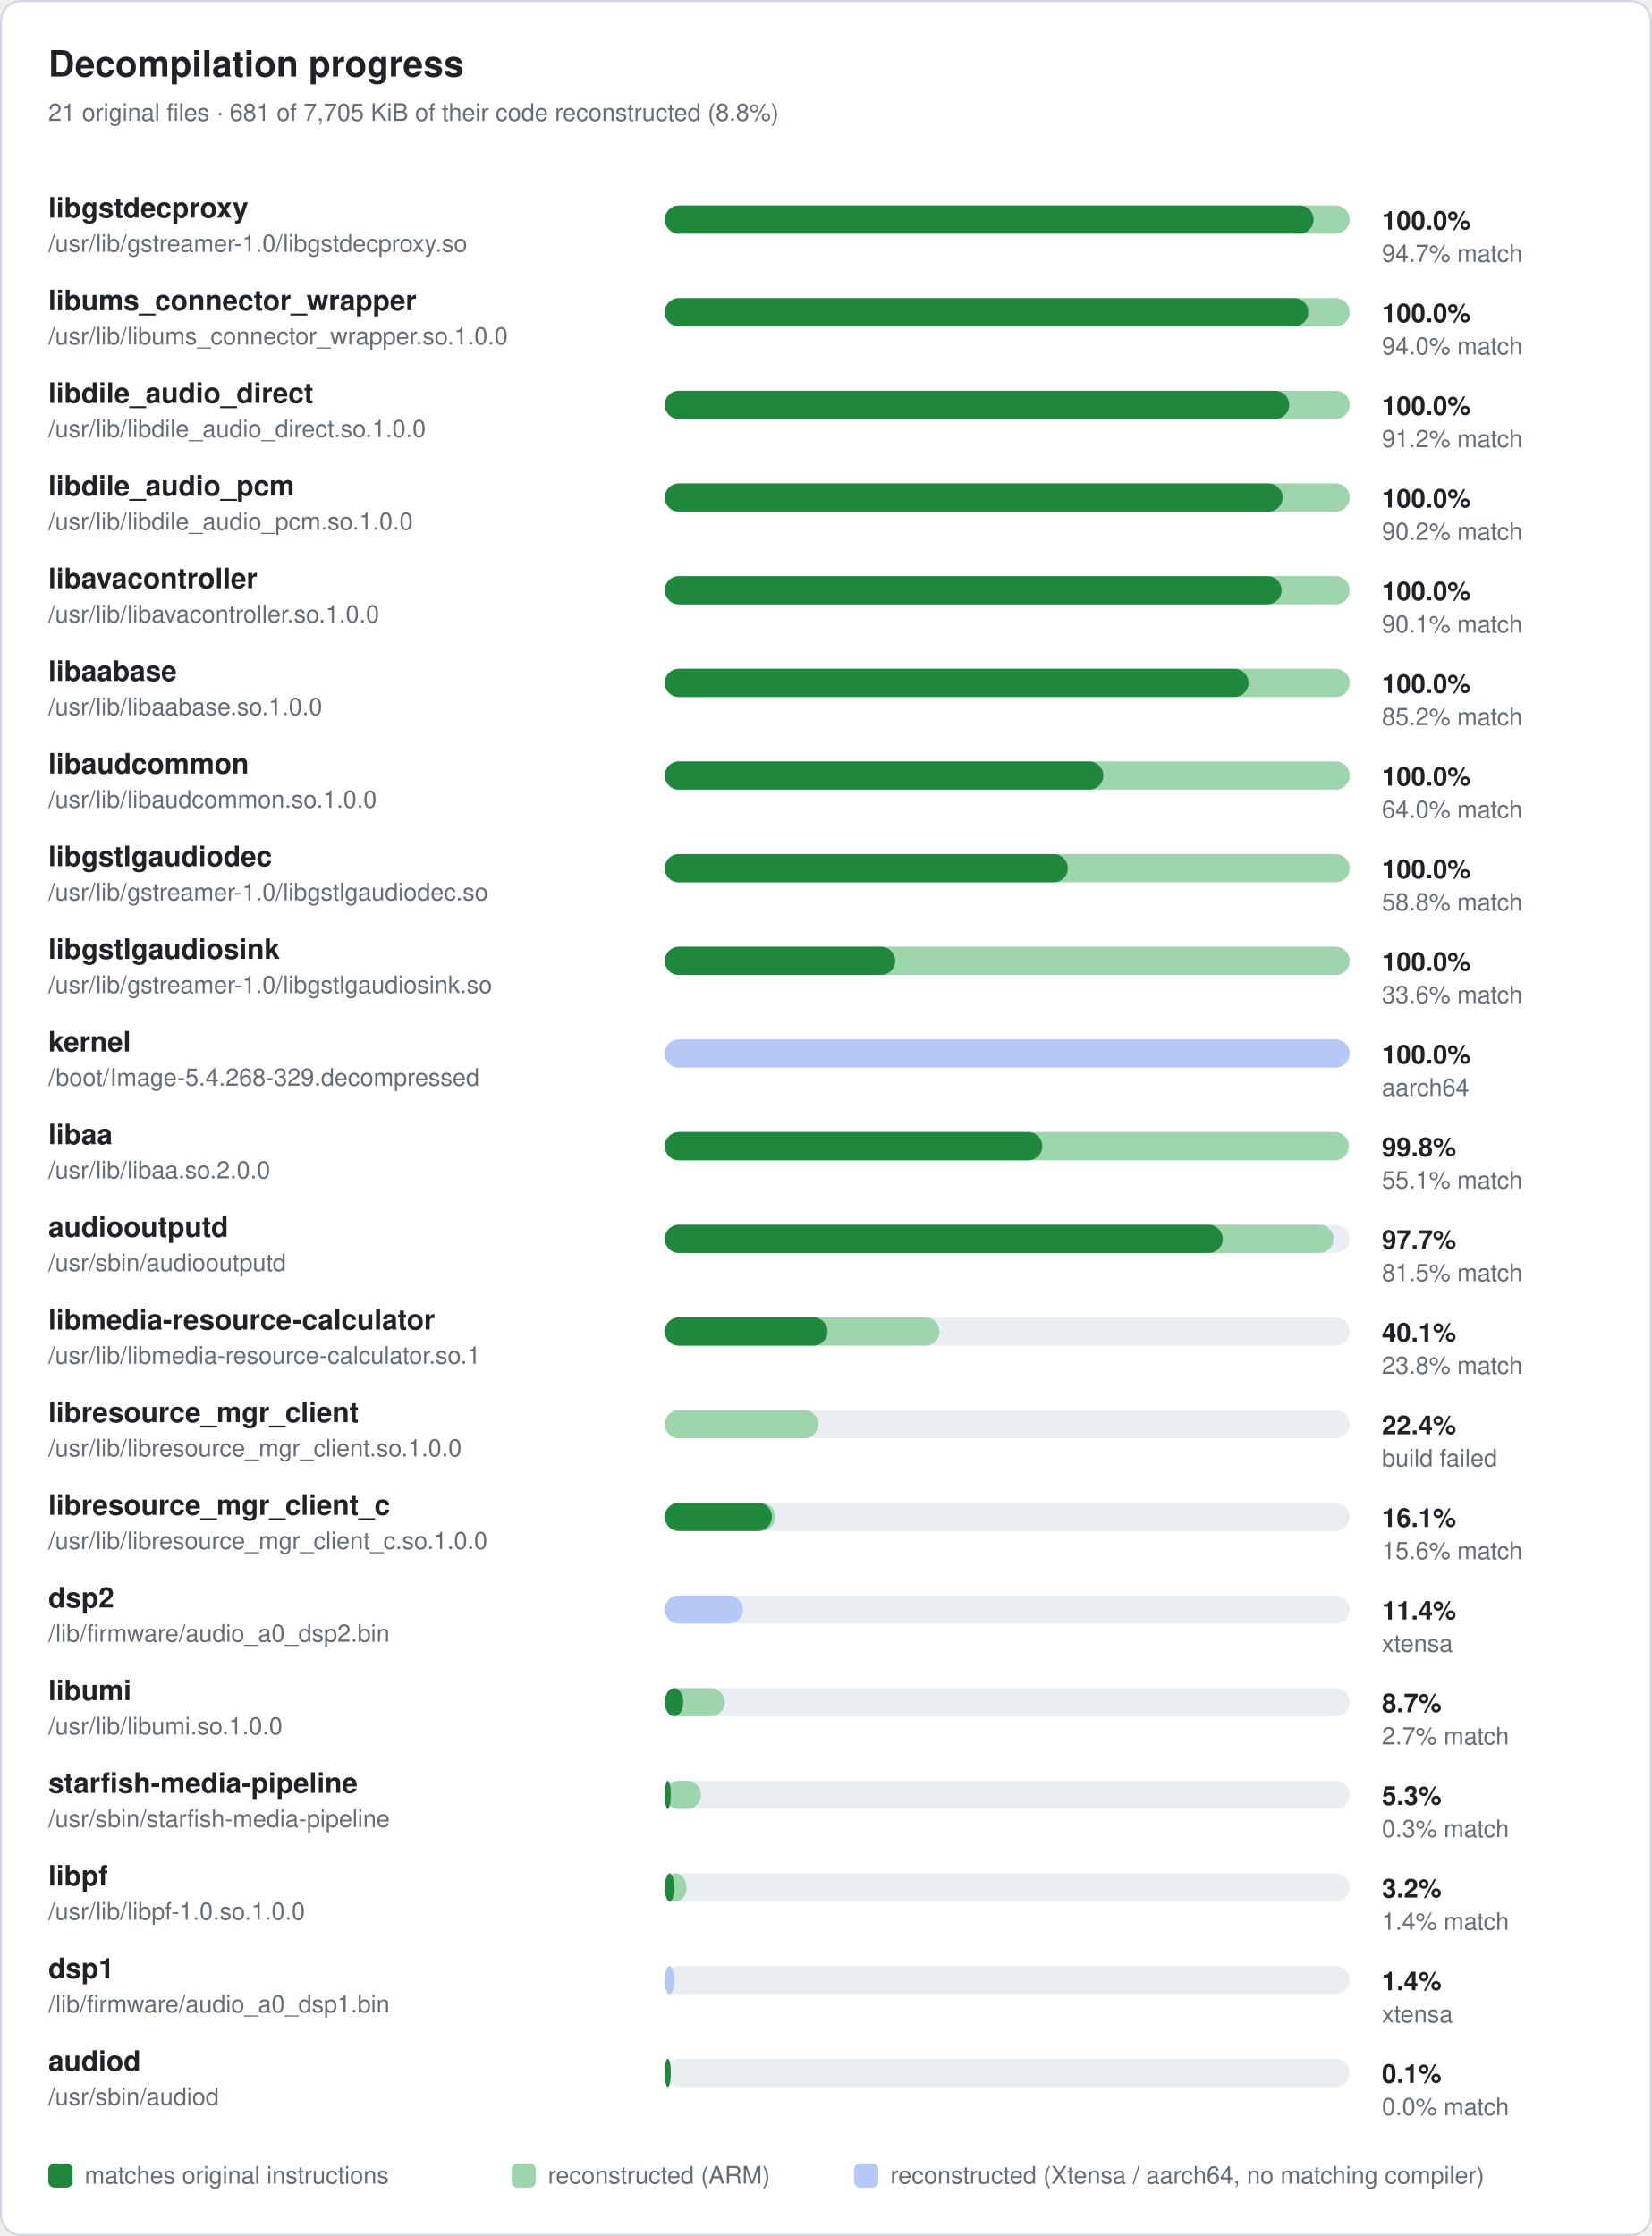
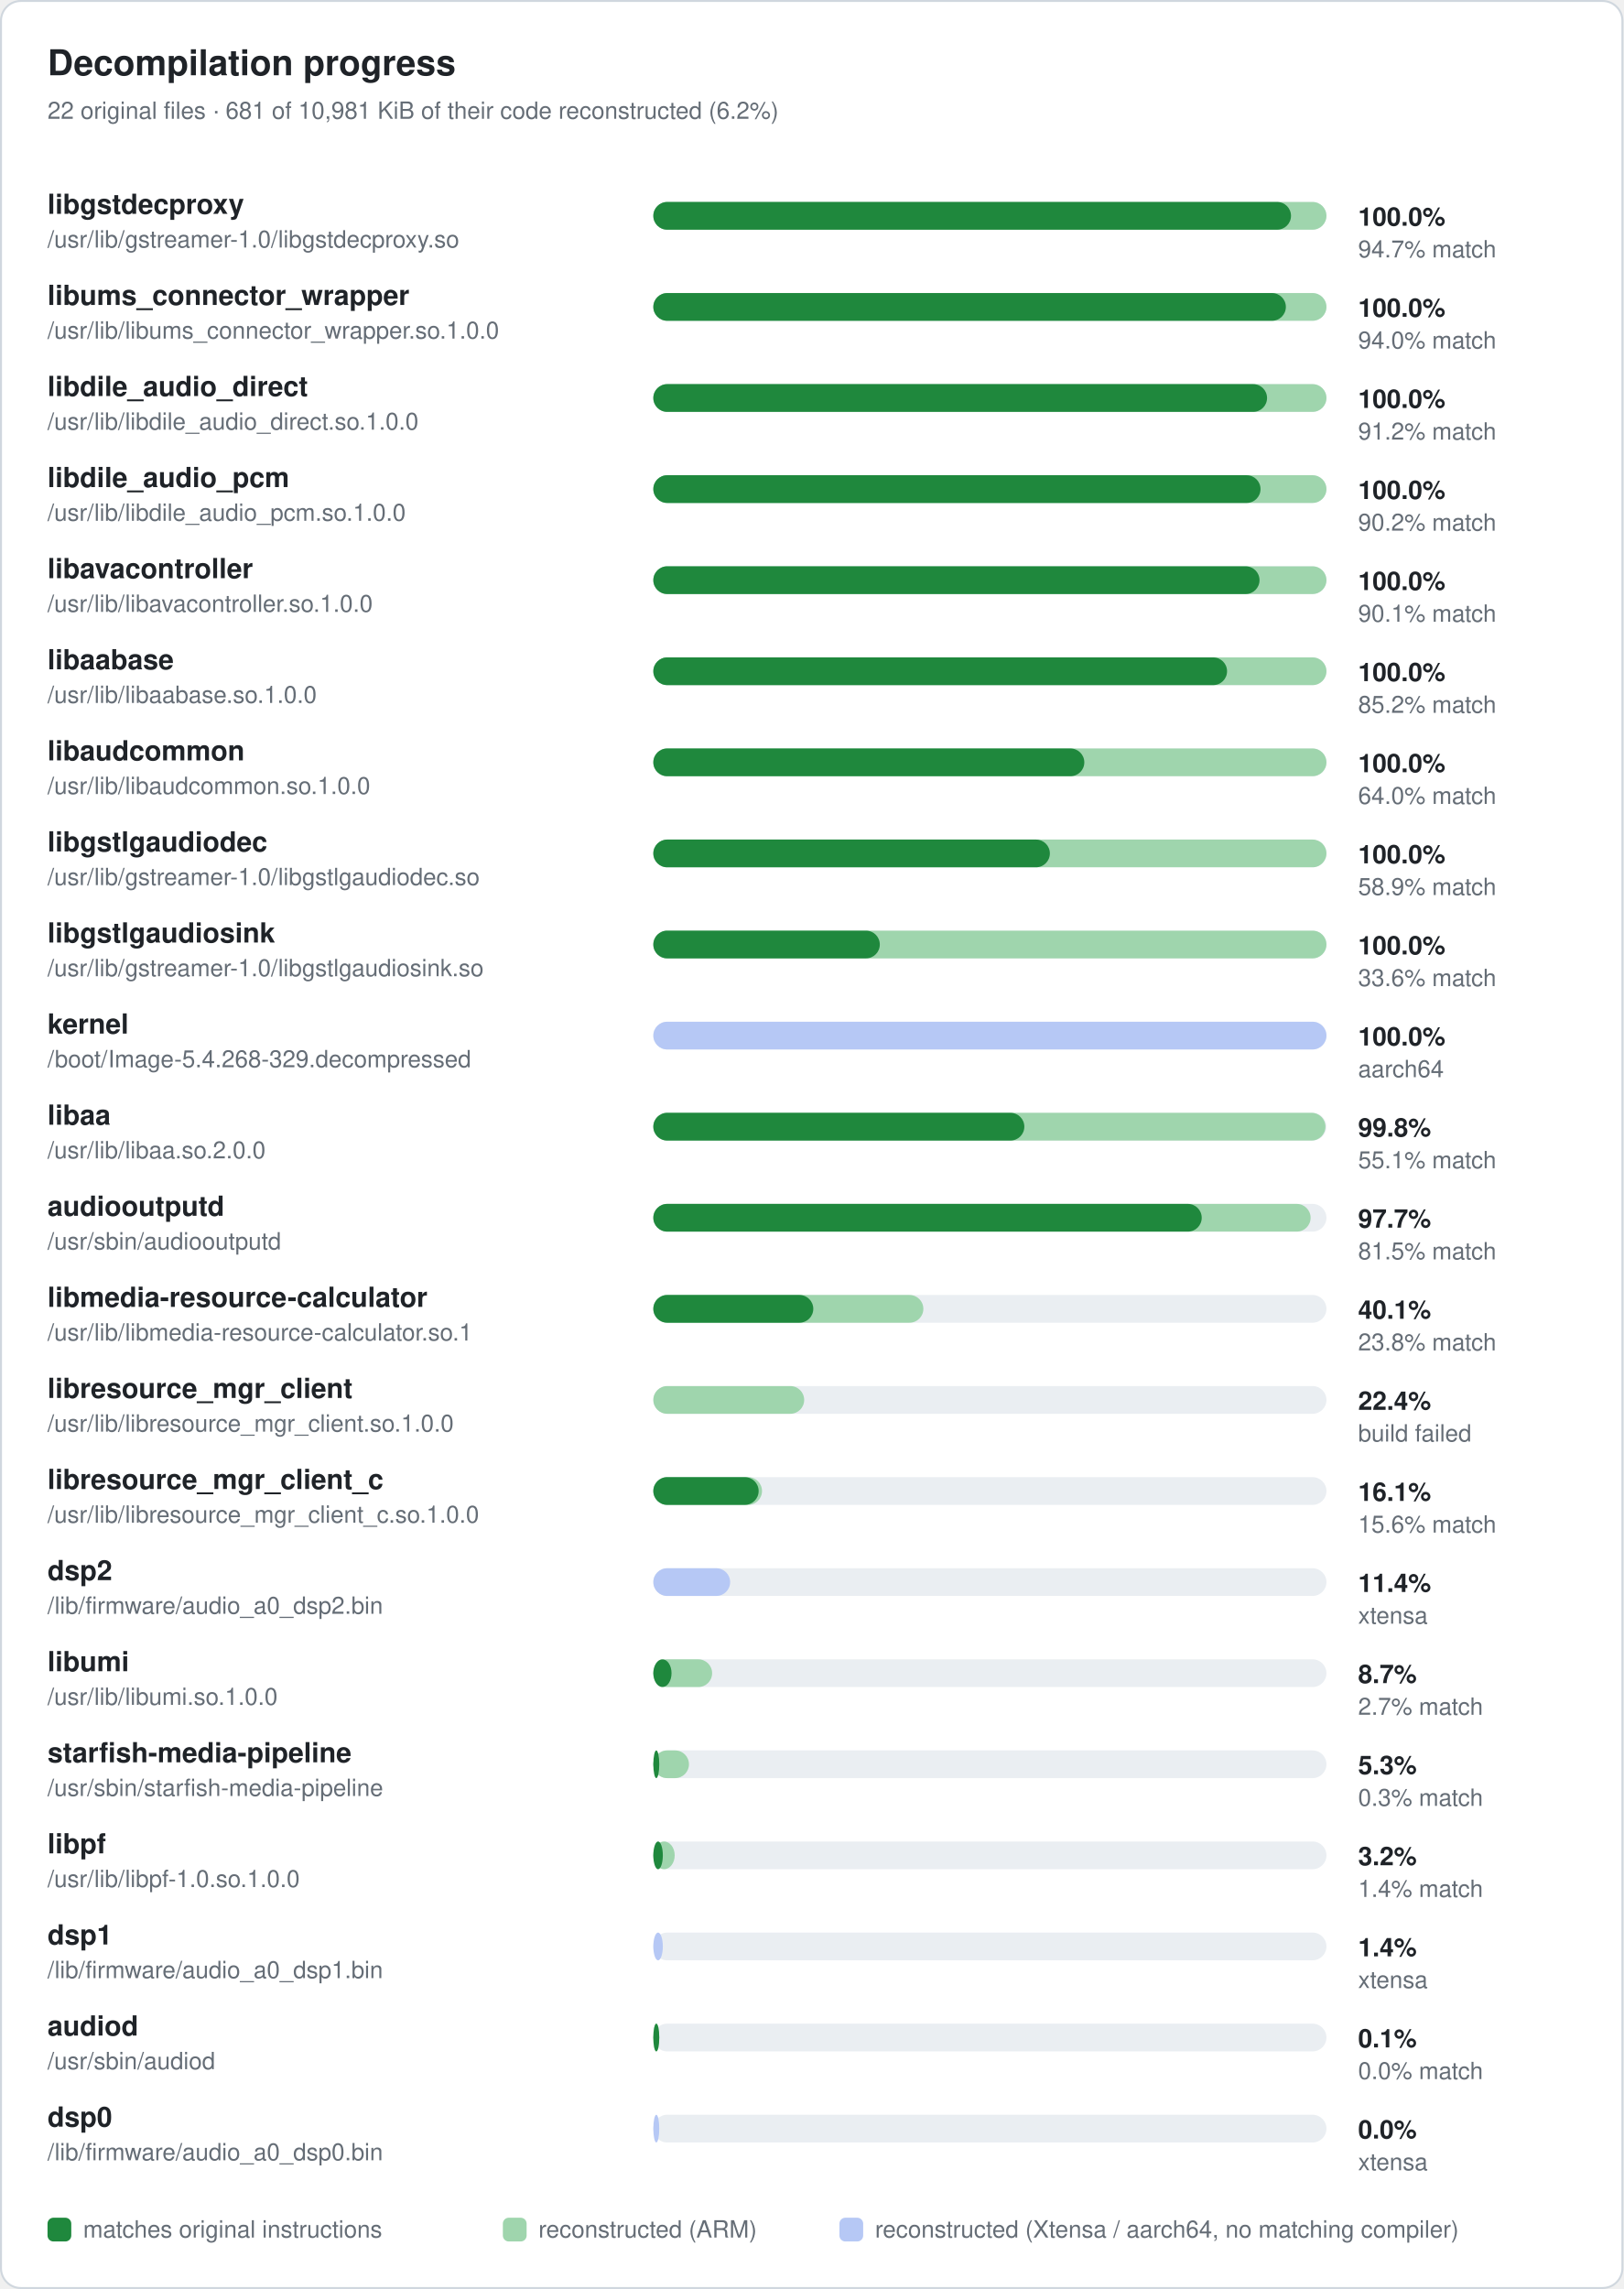
- <svg xmlns="http://www.w3.org/2000/svg" width="820" height="1110" viewBox="0 0 820 1110" role="img" aria-label="Decompilation progress">
+ <svg xmlns="http://www.w3.org/2000/svg" width="820" height="1156" viewBox="0 0 820 1156" role="img" aria-label="Decompilation progress">
  <style>
  text { font-family: -apple-system, BlinkMacSystemFont, "Segoe UI", Helvetica, Arial, sans-serif; fill: #1f2328; }
  .title { font-size: 18px; font-weight: 600; }
  .sub, .path, .legend { font-size: 12px; fill: #656d76; }
  .name { font-size: 14px; font-weight: 600; }
  .pct { font-size: 13px; font-weight: 600; font-variant-numeric: tabular-nums; }
  .card { fill: #ffffff; stroke: #d0d7de; }
  .track { fill: #eaeef2; }
  .cov { fill: #9fd5ad; }
  .match { fill: #1f883d; }
  .dsp { fill: #b6c8f5; }
  @media (prefers-color-scheme: dark) {
    text { fill: #e6edf3; }
    .sub, .path, .legend { fill: #8d96a0; }
    .card { fill: #0d1117; stroke: #30363d; }
    .track { fill: #21262d; }
    .cov { fill: #2e6b3d; }
    .match { fill: #3fb950; }
    .dsp { fill: #3b5bab; }
  }
</style>
-   <rect class="card" x="0.5" y="0.5" width="819" height="1109" rx="10" />
+   <rect class="card" x="0.5" y="0.5" width="819" height="1155" rx="10" />
  <text class="title" x="24" y="38">Decompilation progress</text>
-   <text class="sub" x="24" y="60">21 original files · 681 of 7,705 KiB of their code reconstructed (8.8%)</text>
+   <text class="sub" x="24" y="60">22 original files · 681 of 10,981 KiB of their code reconstructed (6.2%)</text>
  <text class="name" x="24" y="108">libgstdecproxy</text>
  <text class="path" x="24" y="125">/usr/lib/gstreamer-1.0/libgstdecproxy.so</text>
  <rect class="track" x="330" y="102" width="340" height="14" rx="7" />
  <rect class="cov" x="330" y="102" width="340.0" height="14" rx="7" />
  <rect class="match" x="330" y="102" width="322.1" height="14" rx="7" />
  <text class="pct" x="686" y="114">100.0%</text>
  <text class="path" x="686" y="130">94.7% match</text>
  <text class="name" x="24" y="154">libums_connector_wrapper</text>
  <text class="path" x="24" y="171">/usr/lib/libums_connector_wrapper.so.1.0.0</text>
  <rect class="track" x="330" y="148" width="340" height="14" rx="7" />
  <rect class="cov" x="330" y="148" width="340.0" height="14" rx="7" />
  <rect class="match" x="330" y="148" width="319.5" height="14" rx="7" />
  <text class="pct" x="686" y="160">100.0%</text>
  <text class="path" x="686" y="176">94.0% match</text>
  <text class="name" x="24" y="200">libdile_audio_direct</text>
  <text class="path" x="24" y="217">/usr/lib/libdile_audio_direct.so.1.0.0</text>
  <rect class="track" x="330" y="194" width="340" height="14" rx="7" />
  <rect class="cov" x="330" y="194" width="340.0" height="14" rx="7" />
  <rect class="match" x="330" y="194" width="310.0" height="14" rx="7" />
  <text class="pct" x="686" y="206">100.0%</text>
  <text class="path" x="686" y="222">91.2% match</text>
  <text class="name" x="24" y="246">libdile_audio_pcm</text>
  <text class="path" x="24" y="263">/usr/lib/libdile_audio_pcm.so.1.0.0</text>
  <rect class="track" x="330" y="240" width="340" height="14" rx="7" />
  <rect class="cov" x="330" y="240" width="340.0" height="14" rx="7" />
  <rect class="match" x="330" y="240" width="306.7" height="14" rx="7" />
  <text class="pct" x="686" y="252">100.0%</text>
  <text class="path" x="686" y="268">90.2% match</text>
  <text class="name" x="24" y="292">libavacontroller</text>
  <text class="path" x="24" y="309">/usr/lib/libavacontroller.so.1.0.0</text>
  <rect class="track" x="330" y="286" width="340" height="14" rx="7" />
  <rect class="cov" x="330" y="286" width="340.0" height="14" rx="7" />
  <rect class="match" x="330" y="286" width="306.2" height="14" rx="7" />
  <text class="pct" x="686" y="298">100.0%</text>
  <text class="path" x="686" y="314">90.1% match</text>
  <text class="name" x="24" y="338">libaabase</text>
  <text class="path" x="24" y="355">/usr/lib/libaabase.so.1.0.0</text>
  <rect class="track" x="330" y="332" width="340" height="14" rx="7" />
  <rect class="cov" x="330" y="332" width="340.0" height="14" rx="7" />
  <rect class="match" x="330" y="332" width="289.8" height="14" rx="7" />
  <text class="pct" x="686" y="344">100.0%</text>
  <text class="path" x="686" y="360">85.2% match</text>
  <text class="name" x="24" y="384">libaudcommon</text>
  <text class="path" x="24" y="401">/usr/lib/libaudcommon.so.1.0.0</text>
  <rect class="track" x="330" y="378" width="340" height="14" rx="7" />
  <rect class="cov" x="330" y="378" width="340.0" height="14" rx="7" />
  <rect class="match" x="330" y="378" width="217.7" height="14" rx="7" />
  <text class="pct" x="686" y="390">100.0%</text>
  <text class="path" x="686" y="406">64.0% match</text>
  <text class="name" x="24" y="430">libgstlgaudiodec</text>
  <text class="path" x="24" y="447">/usr/lib/gstreamer-1.0/libgstlgaudiodec.so</text>
  <rect class="track" x="330" y="424" width="340" height="14" rx="7" />
  <rect class="cov" x="330" y="424" width="340.0" height="14" rx="7" />
-   <rect class="match" x="330" y="424" width="200.1" height="14" rx="7" />
+   <rect class="match" x="330" y="424" width="200.3" height="14" rx="7" />
  <text class="pct" x="686" y="436">100.0%</text>
-   <text class="path" x="686" y="452">58.8% match</text>
+   <text class="path" x="686" y="452">58.9% match</text>
  <text class="name" x="24" y="476">libgstlgaudiosink</text>
  <text class="path" x="24" y="493">/usr/lib/gstreamer-1.0/libgstlgaudiosink.so</text>
  <rect class="track" x="330" y="470" width="340" height="14" rx="7" />
  <rect class="cov" x="330" y="470" width="340.0" height="14" rx="7" />
  <rect class="match" x="330" y="470" width="114.4" height="14" rx="7" />
  <text class="pct" x="686" y="482">100.0%</text>
  <text class="path" x="686" y="498">33.6% match</text>
  <text class="name" x="24" y="522">kernel</text>
  <text class="path" x="24" y="539">/boot/Image-5.4.268-329.decompressed</text>
  <rect class="track" x="330" y="516" width="340" height="14" rx="7" />
  <rect class="dsp" x="330" y="516" width="340.0" height="14" rx="7" />
  <text class="pct" x="686" y="528">100.0%</text>
  <text class="path" x="686" y="544">aarch64</text>
  <text class="name" x="24" y="568">libaa</text>
  <text class="path" x="24" y="585">/usr/lib/libaa.so.2.0.0</text>
  <rect class="track" x="330" y="562" width="340" height="14" rx="7" />
  <rect class="cov" x="330" y="562" width="339.5" height="14" rx="7" />
  <rect class="match" x="330" y="562" width="187.4" height="14" rx="7" />
  <text class="pct" x="686" y="574">99.8%</text>
  <text class="path" x="686" y="590">55.1% match</text>
  <text class="name" x="24" y="614">audiooutputd</text>
  <text class="path" x="24" y="631">/usr/sbin/audiooutputd</text>
  <rect class="track" x="330" y="608" width="340" height="14" rx="7" />
  <rect class="cov" x="330" y="608" width="332.0" height="14" rx="7" />
  <rect class="match" x="330" y="608" width="277.0" height="14" rx="7" />
  <text class="pct" x="686" y="620">97.7%</text>
  <text class="path" x="686" y="636">81.5% match</text>
  <text class="name" x="24" y="660">libmedia-resource-calculator</text>
  <text class="path" x="24" y="677">/usr/lib/libmedia-resource-calculator.so.1</text>
  <rect class="track" x="330" y="654" width="340" height="14" rx="7" />
  <rect class="cov" x="330" y="654" width="136.4" height="14" rx="7" />
  <rect class="match" x="330" y="654" width="80.8" height="14" rx="7" />
  <text class="pct" x="686" y="666">40.1%</text>
  <text class="path" x="686" y="682">23.8% match</text>
  <text class="name" x="24" y="706">libresource_mgr_client</text>
  <text class="path" x="24" y="723">/usr/lib/libresource_mgr_client.so.1.0.0</text>
  <rect class="track" x="330" y="700" width="340" height="14" rx="7" />
  <rect class="cov" x="330" y="700" width="76.2" height="14" rx="7" />
  <text class="pct" x="686" y="712">22.4%</text>
  <text class="path" x="686" y="728">build failed</text>
  <text class="name" x="24" y="752">libresource_mgr_client_c</text>
  <text class="path" x="24" y="769">/usr/lib/libresource_mgr_client_c.so.1.0.0</text>
  <rect class="track" x="330" y="746" width="340" height="14" rx="7" />
  <rect class="cov" x="330" y="746" width="54.9" height="14" rx="7" />
  <rect class="match" x="330" y="746" width="53.2" height="14" rx="7" />
  <text class="pct" x="686" y="758">16.1%</text>
  <text class="path" x="686" y="774">15.6% match</text>
  <text class="name" x="24" y="798">dsp2</text>
  <text class="path" x="24" y="815">/lib/firmware/audio_a0_dsp2.bin</text>
  <rect class="track" x="330" y="792" width="340" height="14" rx="7" />
  <rect class="dsp" x="330" y="792" width="38.8" height="14" rx="7" />
  <text class="pct" x="686" y="804">11.4%</text>
  <text class="path" x="686" y="820">xtensa</text>
  <text class="name" x="24" y="844">libumi</text>
  <text class="path" x="24" y="861">/usr/lib/libumi.so.1.0.0</text>
  <rect class="track" x="330" y="838" width="340" height="14" rx="7" />
  <rect class="cov" x="330" y="838" width="29.7" height="14" rx="7" />
  <rect class="match" x="330" y="838" width="9.2" height="14" rx="7" />
  <text class="pct" x="686" y="850">8.7%</text>
  <text class="path" x="686" y="866">2.7% match</text>
  <text class="name" x="24" y="890">starfish-media-pipeline</text>
  <text class="path" x="24" y="907">/usr/sbin/starfish-media-pipeline</text>
  <rect class="track" x="330" y="884" width="340" height="14" rx="7" />
  <rect class="cov" x="330" y="884" width="18.0" height="14" rx="7" />
  <rect class="match" x="330" y="884" width="3.0" height="14" rx="7" />
  <text class="pct" x="686" y="896">5.3%</text>
  <text class="path" x="686" y="912">0.3% match</text>
  <text class="name" x="24" y="936">libpf</text>
  <text class="path" x="24" y="953">/usr/lib/libpf-1.0.so.1.0.0</text>
  <rect class="track" x="330" y="930" width="340" height="14" rx="7" />
  <rect class="cov" x="330" y="930" width="10.8" height="14" rx="7" />
  <rect class="match" x="330" y="930" width="4.8" height="14" rx="7" />
  <text class="pct" x="686" y="942">3.2%</text>
  <text class="path" x="686" y="958">1.4% match</text>
  <text class="name" x="24" y="982">dsp1</text>
  <text class="path" x="24" y="999">/lib/firmware/audio_a0_dsp1.bin</text>
  <rect class="track" x="330" y="976" width="340" height="14" rx="7" />
  <rect class="dsp" x="330" y="976" width="4.8" height="14" rx="7" />
  <text class="pct" x="686" y="988">1.4%</text>
  <text class="path" x="686" y="1004">xtensa</text>
  <text class="name" x="24" y="1028">audiod</text>
  <text class="path" x="24" y="1045">/usr/sbin/audiod</text>
  <rect class="track" x="330" y="1022" width="340" height="14" rx="7" />
  <rect class="cov" x="330" y="1022" width="3.0" height="14" rx="7" />
  <rect class="match" x="330" y="1022" width="3.0" height="14" rx="7" />
  <text class="pct" x="686" y="1034">0.1%</text>
  <text class="path" x="686" y="1050">0.0% match</text>
-   <rect class="match" x="24" y="1074" width="12" height="12" rx="3" />
-   <text class="legend" x="42" y="1084">matches original instructions</text>
-   <rect class="cov" x="254" y="1074" width="12" height="12" rx="3" />
-   <text class="legend" x="272" y="1084">reconstructed (ARM)</text>
-   <rect class="dsp" x="424" y="1074" width="12" height="12" rx="3" />
-   <text class="legend" x="442" y="1084">reconstructed (Xtensa / aarch64, no matching compiler)</text>
+   <text class="name" x="24" y="1074">dsp0</text>
+   <text class="path" x="24" y="1091">/lib/firmware/audio_a0_dsp0.bin</text>
+   <rect class="track" x="330" y="1068" width="340" height="14" rx="7" />
+   <rect class="dsp" x="330" y="1068" width="3.0" height="14" rx="7" />
+   <text class="pct" x="686" y="1080">0.0%</text>
+   <text class="path" x="686" y="1096">xtensa</text>
+   <rect class="match" x="24" y="1120" width="12" height="12" rx="3" />
+   <text class="legend" x="42" y="1130">matches original instructions</text>
+   <rect class="cov" x="254" y="1120" width="12" height="12" rx="3" />
+   <text class="legend" x="272" y="1130">reconstructed (ARM)</text>
+   <rect class="dsp" x="424" y="1120" width="12" height="12" rx="3" />
+   <text class="legend" x="442" y="1130">reconstructed (Xtensa / aarch64, no matching compiler)</text>
</svg>
